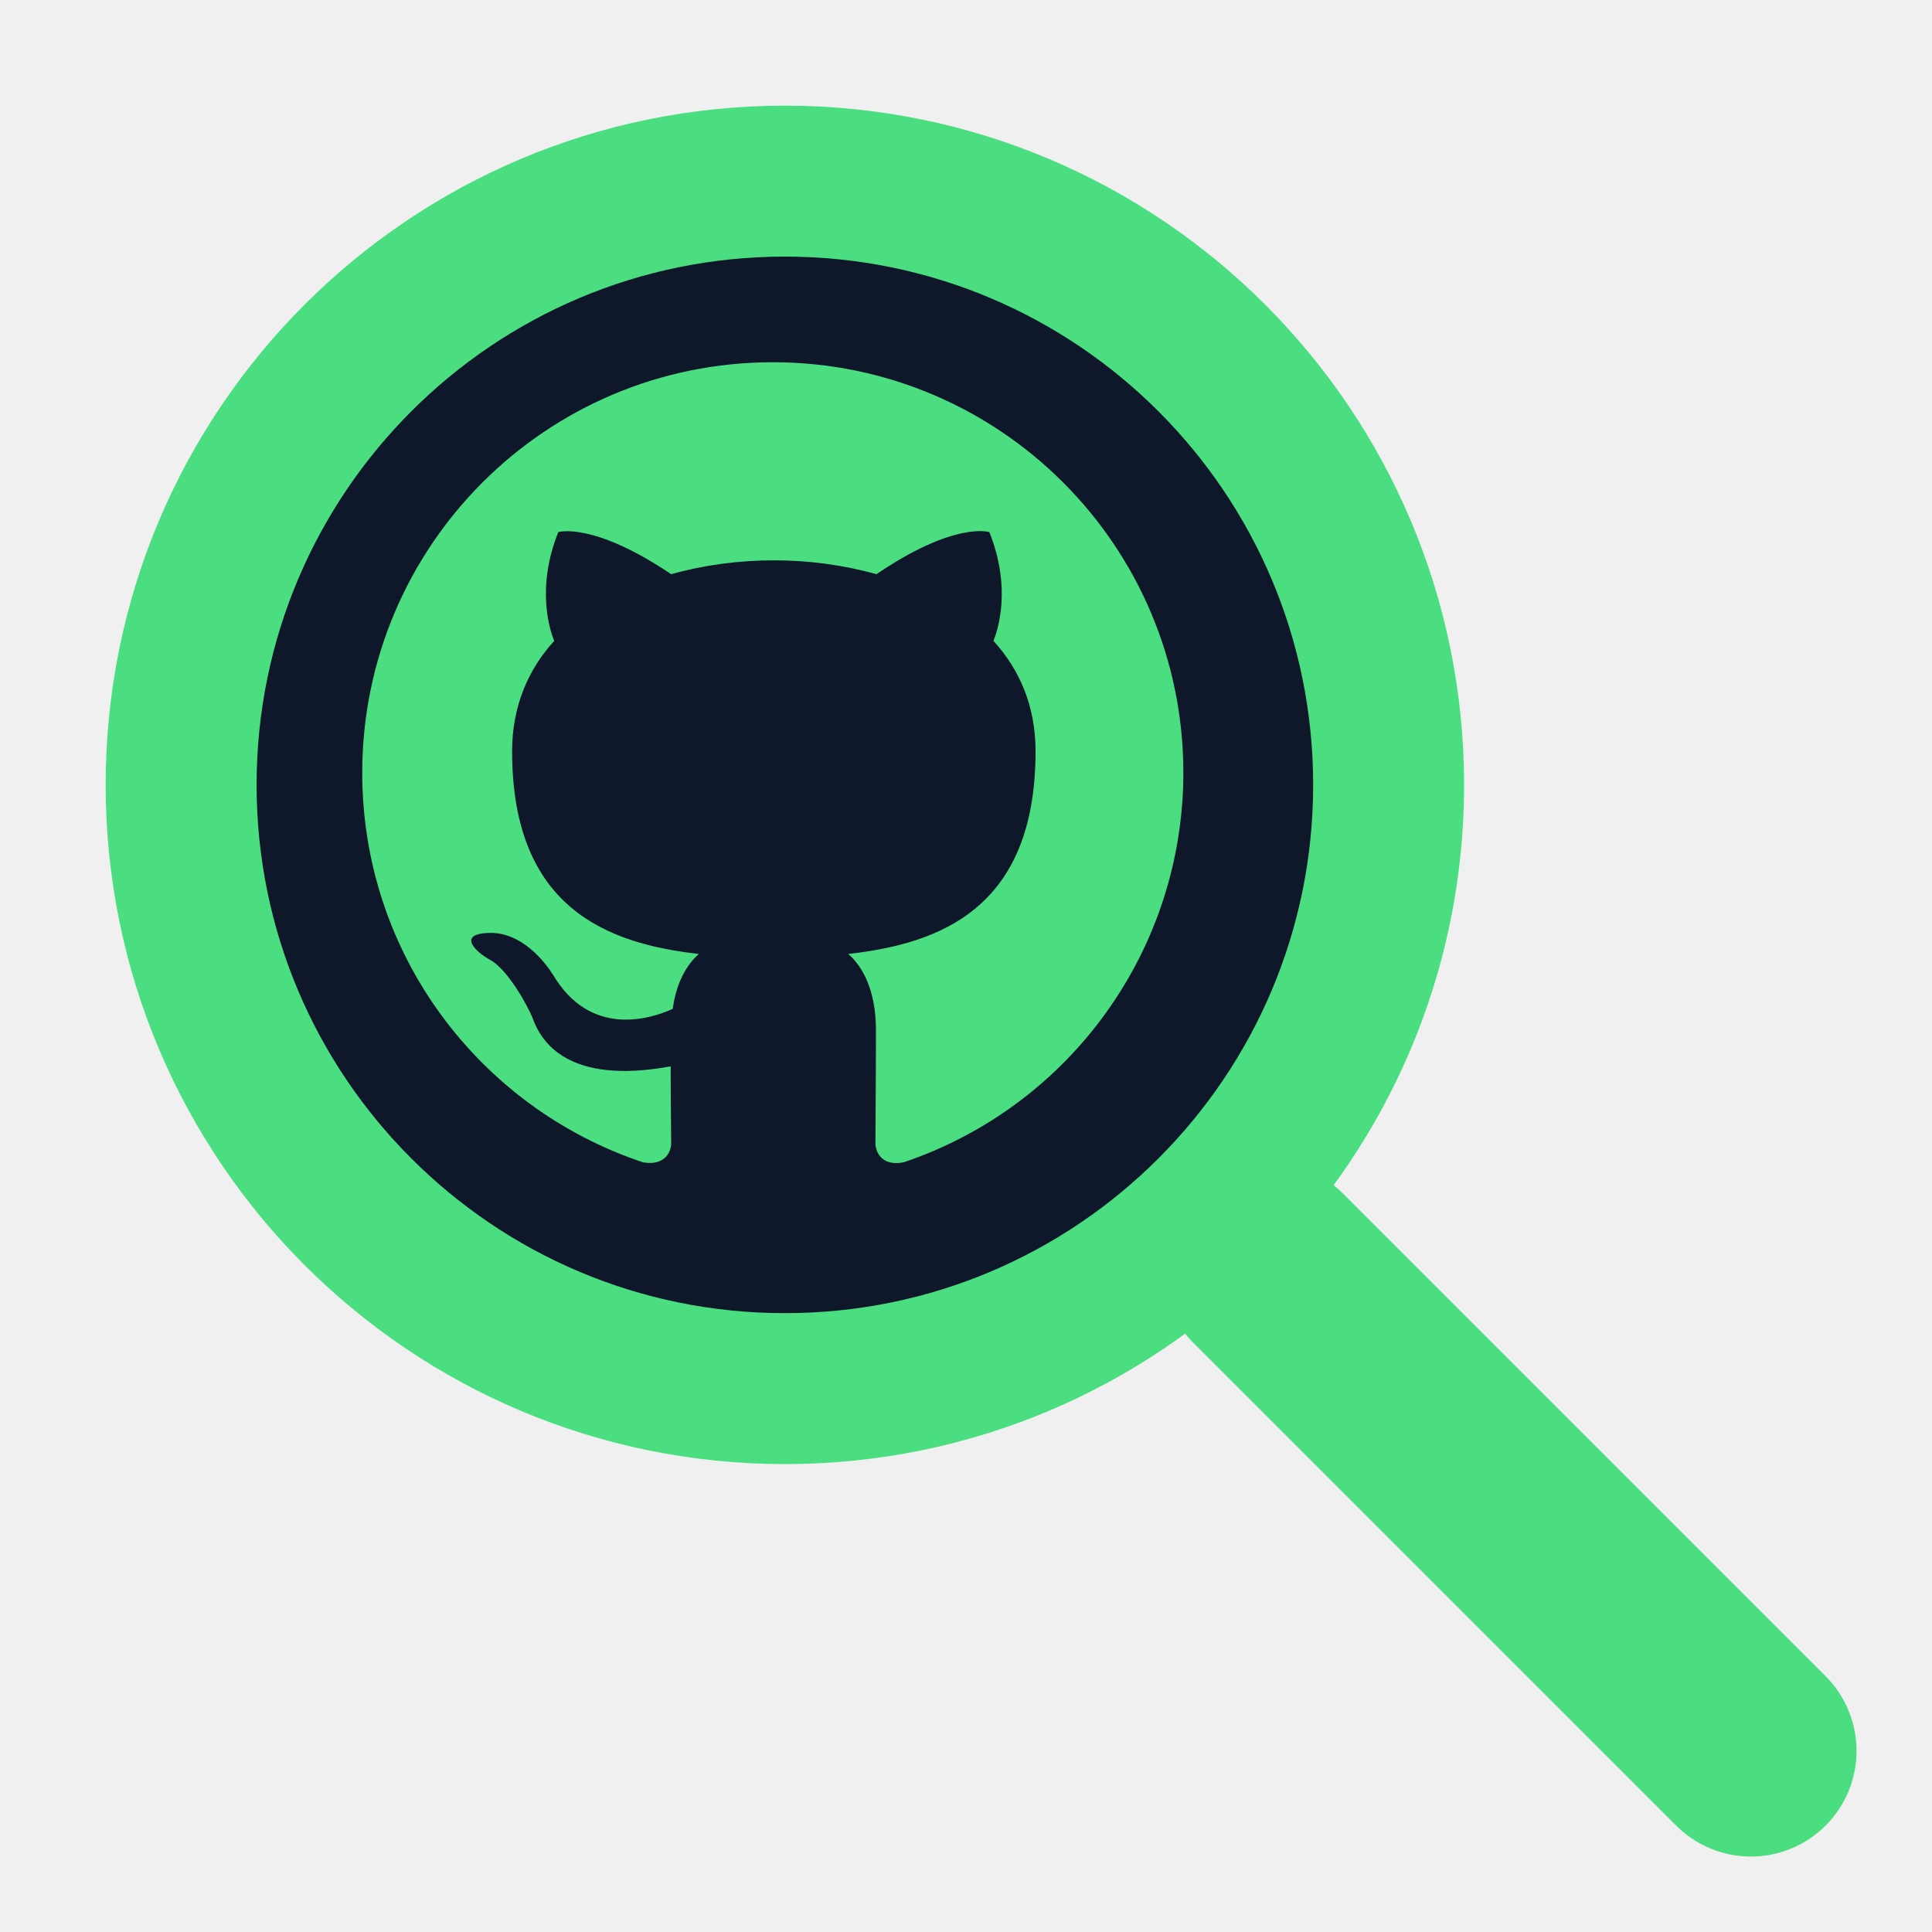
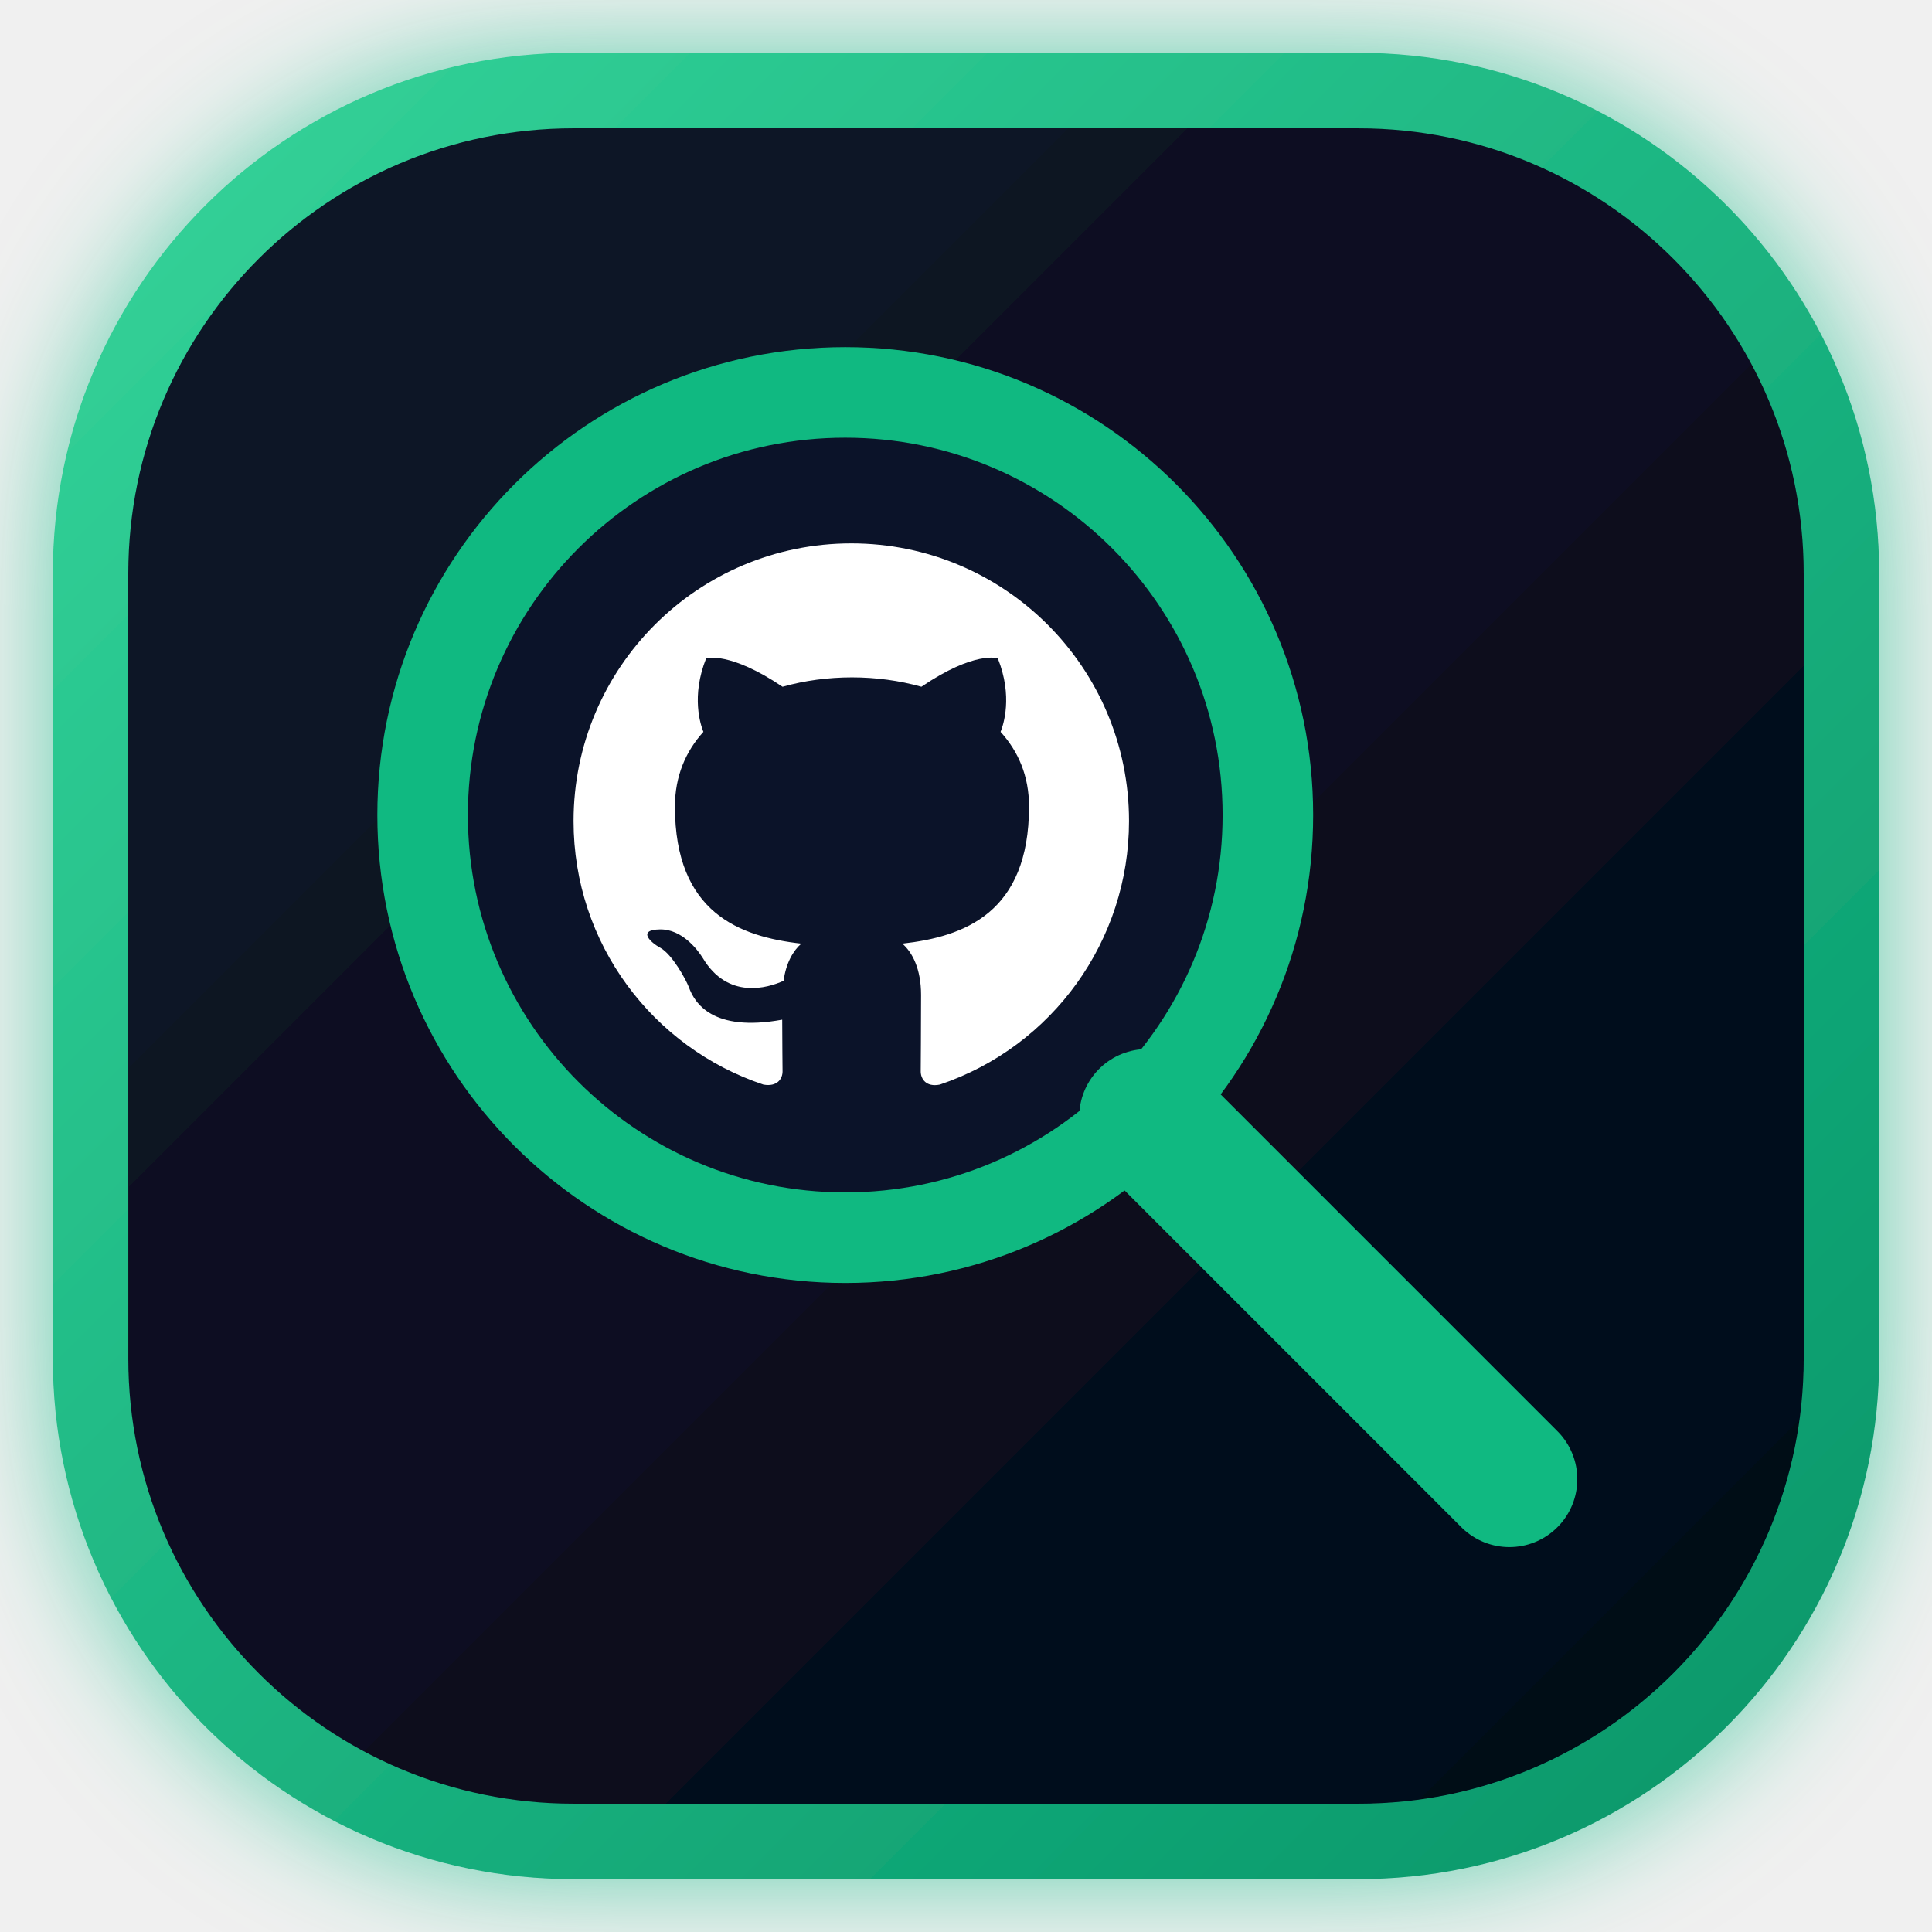
- <svg xmlns="http://www.w3.org/2000/svg" viewBox="0 0 32 32" fill="none">
-   <path d="M21 21L29 29" stroke="#4ade80" stroke-width="3.5" stroke-linecap="round" />
-   <circle cx="13" cy="13" r="10" stroke="#4ade80" stroke-width="2.5" fill="#0f172a" />
-   <path fill="#4ade80" transform="translate(6, 6) scale(0.85)" d="M8 0C3.58 0 0 3.58 0 8c0 3.54 2.29 6.53 5.47 7.59.4.07.55-.17.55-.38 0-.19-.01-.82-.01-1.49-2.01.37-2.53-.49-2.69-.94-.09-.23-.48-.94-.82-1.13-.28-.15-.68-.52-.01-.53.63-.01 1.08.58 1.23.82.72 1.21 1.87.87 2.33.66.07-.52.28-.87.51-1.07-1.78-.2-3.64-.89-3.64-3.95 0-.87.31-1.59.82-2.15-.08-.2-.36-1.02.08-2.12 0 0 .67-.21 2.2.82.64-.18 1.32-.27 2-.27.68 0 1.36.09 2 .27 1.53-1.04 2.2-.82 2.2-.82.44 1.1.16 1.92.08 2.12.51.56.82 1.27.82 2.15 0 3.07-1.87 3.75-3.65 3.95.29.25.54.73.54 1.48 0 1.07-.01 1.93-.01 2.2 0 .21.15.46.55.38A8.013 8.013 0 0016 8c0-4.42-3.58-8-8-8z" />
+ <svg xmlns="http://www.w3.org/2000/svg" viewBox="0 0 64 64" fill="none">
+   <defs>
+     <filter id="emerald-glow" x="-20%" y="-20%" width="140%" height="140%">
+       <feDropShadow dx="0" dy="0" stdDeviation="2" flood-color="#10b981" flood-opacity="0.6" />
+     </filter>
+     <linearGradient id="neon-ring" x1="0%" y1="0%" x2="100%" y2="100%">
+       <stop offset="0%" stop-color="#34d399" />
+       <stop offset="100%" stop-color="#059669" />
+     </linearGradient>
+     <linearGradient id="bg-grad" x1="0%" y1="0%" x2="100%" y2="100%">
+       <stop offset="0%" stop-color="#0f172a" />
+       <stop offset="100%" stop-color="#020617" />
+     </linearGradient>
+   </defs>
+   <rect x="3" y="3" width="58" height="58" rx="16" fill="url(#bg-grad)" stroke="url(#neon-ring)" stroke-width="2.5" filter="url(#emerald-glow)" />
+   <circle cx="28" cy="27" r="14" stroke="#10b981" stroke-width="3" fill="#0b1329" />
+   <path d="M38 37L50 49" stroke="#10b981" stroke-width="4.5" stroke-linecap="round" />
+   <path fill="#ffffff" transform="translate(19, 18) scale(1.15)" d="M8 0C3.58 0 0 3.58 0 8c0 3.54 2.29 6.53 5.47 7.59.4.07.55-.17.55-.38 0-.19-.01-.82-.01-1.49-2.01.37-2.53-.49-2.69-.94-.09-.23-.48-.94-.82-1.13-.28-.15-.68-.52-.01-.53.63-.01 1.08.58 1.23.82.72 1.21 1.87.87 2.33.66.07-.52.28-.87.51-1.07-1.78-.2-3.64-.89-3.64-3.95 0-.87.31-1.59.82-2.15-.08-.2-.36-1.02.08-2.12 0 0 .67-.21 2.2.82.64-.18 1.32-.27 2-.27.68 0 1.36.09 2 .27 1.53-1.04 2.2-.82 2.2-.82.44 1.1.16 1.92.08 2.12.51.56.82 1.27.82 2.15 0 3.07-1.87 3.75-3.65 3.95.29.25.54.73.54 1.48 0 1.07-.01 1.93-.01 2.2 0 .21.15.46.55.38A8.013 8.013 0 0016 8c0-4.42-3.58-8-8-8z" />
</svg>
